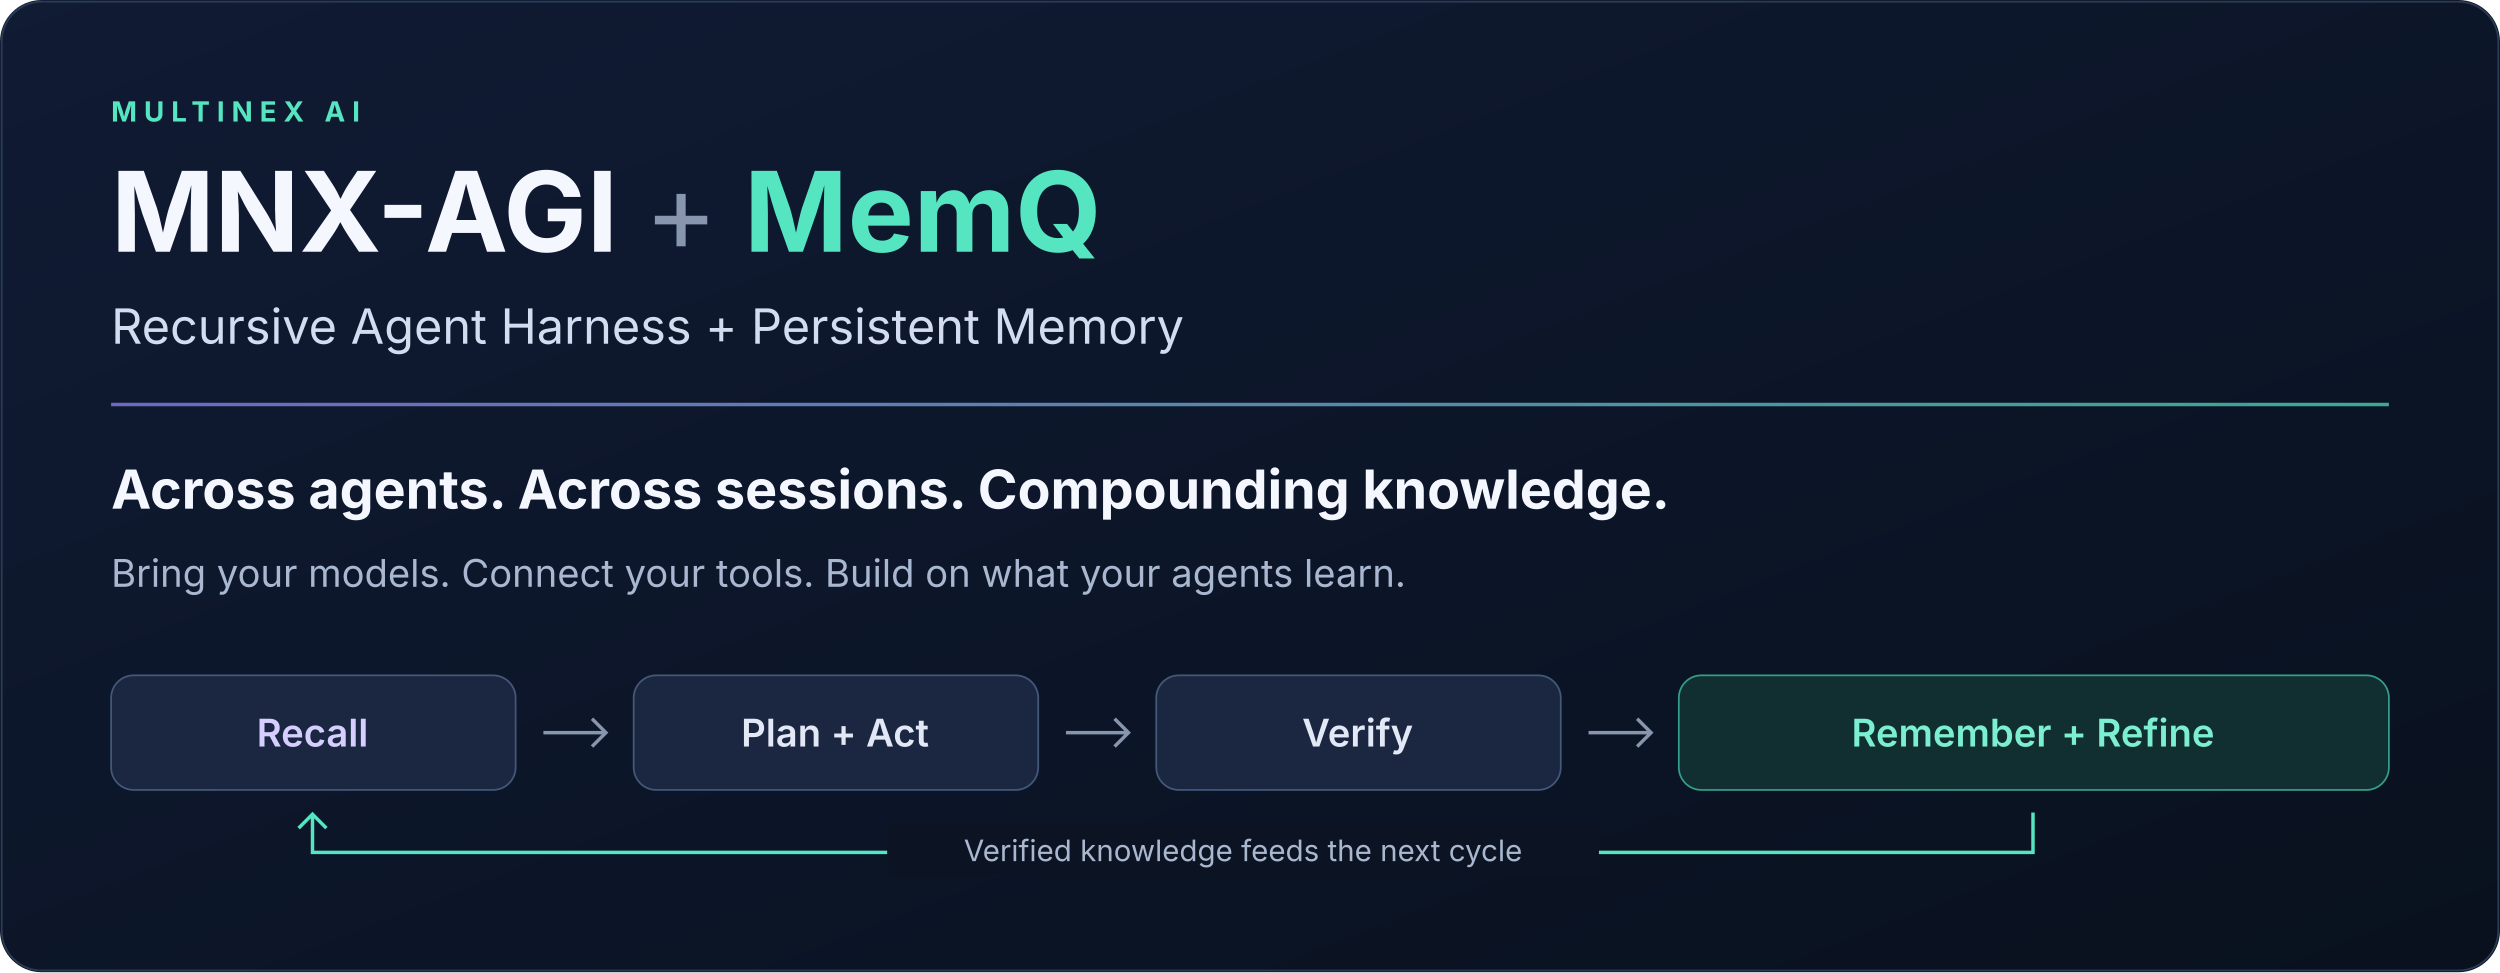
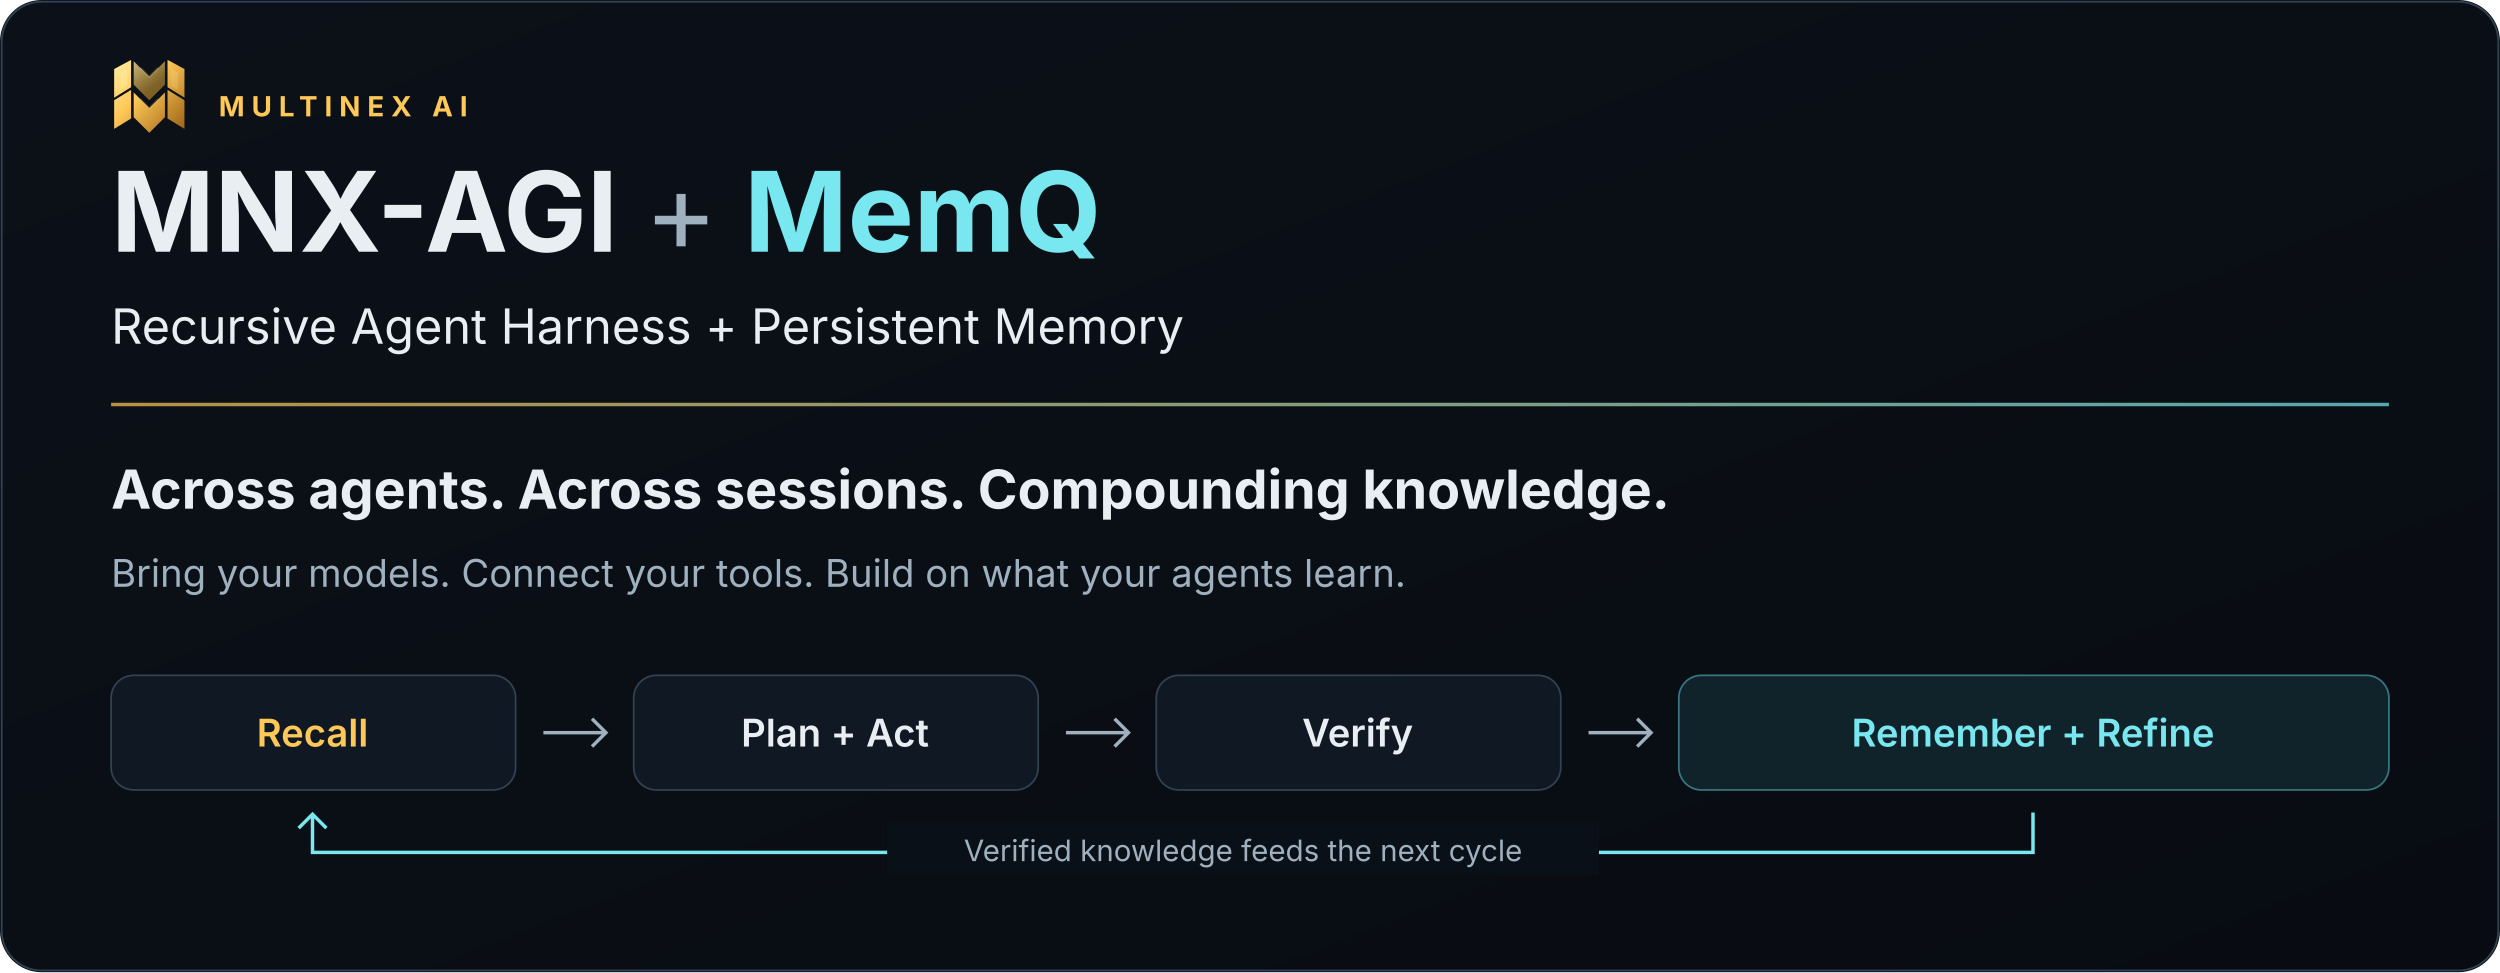
<svg xmlns="http://www.w3.org/2000/svg" width="1440" height="560" viewBox="0 0 1440 560" role="img" aria-labelledby="title description">
  <defs>
    <linearGradient id="bg" x2="1" y2="1">
-       <stop stop-color="#101b34" />
-       <stop offset="1" stop-color="#09111e" />
+       <stop stop-color="#0c1018" />
+       <stop offset="1" stop-color="#080c12" />
    </linearGradient>
    <linearGradient id="accent">
-       <stop stop-color="#9b8aff" />
-       <stop offset="1" stop-color="#55e6c1" />
+       <stop stop-color="#ffc857" />
+       <stop offset="1" stop-color="#78e7ef" />
+     </linearGradient>
+     <linearGradient id="gold" x1="7" y1="7" x2="64" y2="59" gradientUnits="userSpaceOnUse">
+       <stop offset="0" stop-color="#FFF0A6" />
+       <stop offset="0.42" stop-color="#FFC857" />
+       <stop offset="1" stop-color="#9B6215" />
+     </linearGradient>
+     <linearGradient id="goldEdge" x1="12" y1="2" x2="58" y2="61" gradientUnits="userSpaceOnUse">
+       <stop offset="0" stop-color="#FFF8C7" stop-opacity="0.95" />
+       <stop offset="0.48" stop-color="#DDA635" stop-opacity="0.55" />
+       <stop offset="1" stop-color="#5C3507" stop-opacity="0.82" />
    </linearGradient>
  </defs>
  <rect width="1440" height="560" rx="24" fill="url(#bg)" />
-   <rect x="1" y="1" width="1438" height="558" rx="23" fill="none" stroke="#2c3b54" />
+   <rect x="1" y="1" width="1438" height="558" rx="23" fill="none" stroke="#314353" />
  <g font-family="Inter, ui-sans-serif, -apple-system, BlinkMacSystemFont, 'Segoe UI', sans-serif">
-     <text x="64" y="70" fill="#55e6c1" font-size="16" font-weight="700" letter-spacing="4">MULTINEX AI</text>
-     <text x="64" y="145" fill="#f5f7ff" font-size="64" font-weight="750">MNX-AGI <tspan fill="#8795ad" font-weight="400">+</tspan>
-       <tspan fill="#55e6c1">MemQ</tspan>
+     <g transform="translate(59 30) scale(0.75)">
+       <path d="M9 13L22 6V27L9 35V13Z" fill="url(#gold)" />
+       <path d="M9 37L22 29V51L9 59V37Z" fill="url(#gold)" />
+       <path d="M63 13L50 6V27L63 35V13Z" fill="url(#gold)" />
+       <path d="M63 37L50 29V51L63 59V37Z" fill="url(#gold)" />
+       <path d="M24 7L36 19L48 7V25L36 37L24 25V7Z" fill="url(#goldEdge)" />
+       <path d="M24 31L36 43L48 31V50L36 62L24 50V31Z" fill="url(#gold)" />
+       <path d="M14 16L19 13V26L14 29V16Z" fill="#FFF5B8" opacity="0.24" />
+       <path d="M58 16L53 13V26L58 29V16Z" fill="#FFF5B8" opacity="0.16" />
+       <path d="M29 12L36 19L43 12" fill="none" stroke="#FFF2A7" stroke-opacity="0.24" stroke-width="1.5" />
+       <path d="M29 36L36 43L43 36" fill="none" stroke="#FFF2A7" stroke-opacity="0.18" stroke-width="1.5" />
+     </g>
+     <text x="126" y="67" fill="#ffc857" font-size="16" font-weight="700" letter-spacing="4">MULTINEX AI</text>
+     <text x="64" y="145" fill="#e8eef2" font-size="64" font-weight="750">MNX-AGI <tspan fill="#9fb0bf" font-weight="400">+</tspan>
+       <tspan fill="#78e7ef">MemQ</tspan>
    </text>
-     <text x="64" y="198" fill="#d4dcf0" font-size="28">Recursive Agent Harness + Persistent Memory</text>
+     <text x="64" y="198" fill="#e8eef2" font-size="28">Recursive Agent Harness + Persistent Memory</text>
    <rect x="64" y="232" width="1312" height="2" fill="url(#accent)" opacity="0.7" />
-     <text x="64" y="293" fill="#f5f7ff" font-size="31" font-weight="650">Across agents. Across sessions. Compounding knowledge.</text>
-     <text x="64" y="338" fill="#a9b8d0" font-size="22">Bring your models. Connect your tools. Build on what your agents learn.</text>
+     <text x="64" y="293" fill="#e8eef2" font-size="31" font-weight="650">Across agents. Across sessions. Compounding knowledge.</text>
+     <text x="64" y="338" fill="#9fb0bf" font-size="22">Bring your models. Connect your tools. Build on what your agents learn.</text>
    <g transform="translate(64 389)">
-       <rect width="233" height="66" rx="13" fill="#1b2741" stroke="#445879" />
-       <text x="116" y="41" text-anchor="middle" fill="#d6ceff" font-size="22" font-weight="600">Recall</text>
-       <path d="M249 33 H285 M277 25 L285 33 L277 41" fill="none" stroke="#8795ad" stroke-width="2" />
-       <rect x="301" width="233" height="66" rx="13" fill="#1b2741" stroke="#445879" />
-       <text x="417" y="41" text-anchor="middle" fill="#e2e8f6" font-size="22" font-weight="600">Plan + Act</text>
-       <path d="M550 33 H586 M578 25 L586 33 L578 41" fill="none" stroke="#8795ad" stroke-width="2" />
-       <rect x="602" width="233" height="66" rx="13" fill="#1b2741" stroke="#445879" />
-       <text x="718" y="41" text-anchor="middle" fill="#e2e8f6" font-size="22" font-weight="600">Verify</text>
-       <path d="M851 33 H887 M879 25 L887 33 L879 41" fill="none" stroke="#8795ad" stroke-width="2" />
-       <rect x="903" width="409" height="66" rx="13" fill="#112f31" stroke="#359e8b" />
-       <text x="1107" y="41" text-anchor="middle" fill="#7befcf" font-size="22" font-weight="600">Remember + Refine</text>
-       <path d="M1107 79 V102 H116 V80 M108 88 L116 80 L124 88" fill="none" stroke="#55e6c1" stroke-width="2" />
-       <rect x="447" y="85" width="410" height="30" fill="#0c1423" />
-       <text x="652" y="107" text-anchor="middle" fill="#a9b8d0" font-size="17">Verified knowledge feeds the next cycle</text>
+       <rect width="233" height="66" rx="13" fill="#101923" stroke="#314353" />
+       <text x="116" y="41" text-anchor="middle" fill="#ffc857" font-size="22" font-weight="600">Recall</text>
+       <path d="M249 33 H285 M277 25 L285 33 L277 41" fill="none" stroke="#9fb0bf" stroke-width="2" />
+       <rect x="301" width="233" height="66" rx="13" fill="#101923" stroke="#314353" />
+       <text x="417" y="41" text-anchor="middle" fill="#e8eef2" font-size="22" font-weight="600">Plan + Act</text>
+       <path d="M550 33 H586 M578 25 L586 33 L578 41" fill="none" stroke="#9fb0bf" stroke-width="2" />
+       <rect x="602" width="233" height="66" rx="13" fill="#101923" stroke="#314353" />
+       <text x="718" y="41" text-anchor="middle" fill="#e8eef2" font-size="22" font-weight="600">Verify</text>
+       <path d="M851 33 H887 M879 25 L887 33 L879 41" fill="none" stroke="#9fb0bf" stroke-width="2" />
+       <rect x="903" width="409" height="66" rx="13" fill="#10232b" stroke="#397680" />
+       <text x="1107" y="41" text-anchor="middle" fill="#78e7ef" font-size="22" font-weight="600">Remember + Refine</text>
+       <path d="M1107 79 V102 H116 V80 M108 88 L116 80 L124 88" fill="none" stroke="#78e7ef" stroke-width="2" />
+       <rect x="447" y="85" width="410" height="30" fill="#0a1017" />
+       <text x="652" y="107" text-anchor="middle" fill="#9fb0bf" font-size="17">Verified knowledge feeds the next cycle</text>
    </g>
  </g>
</svg>
